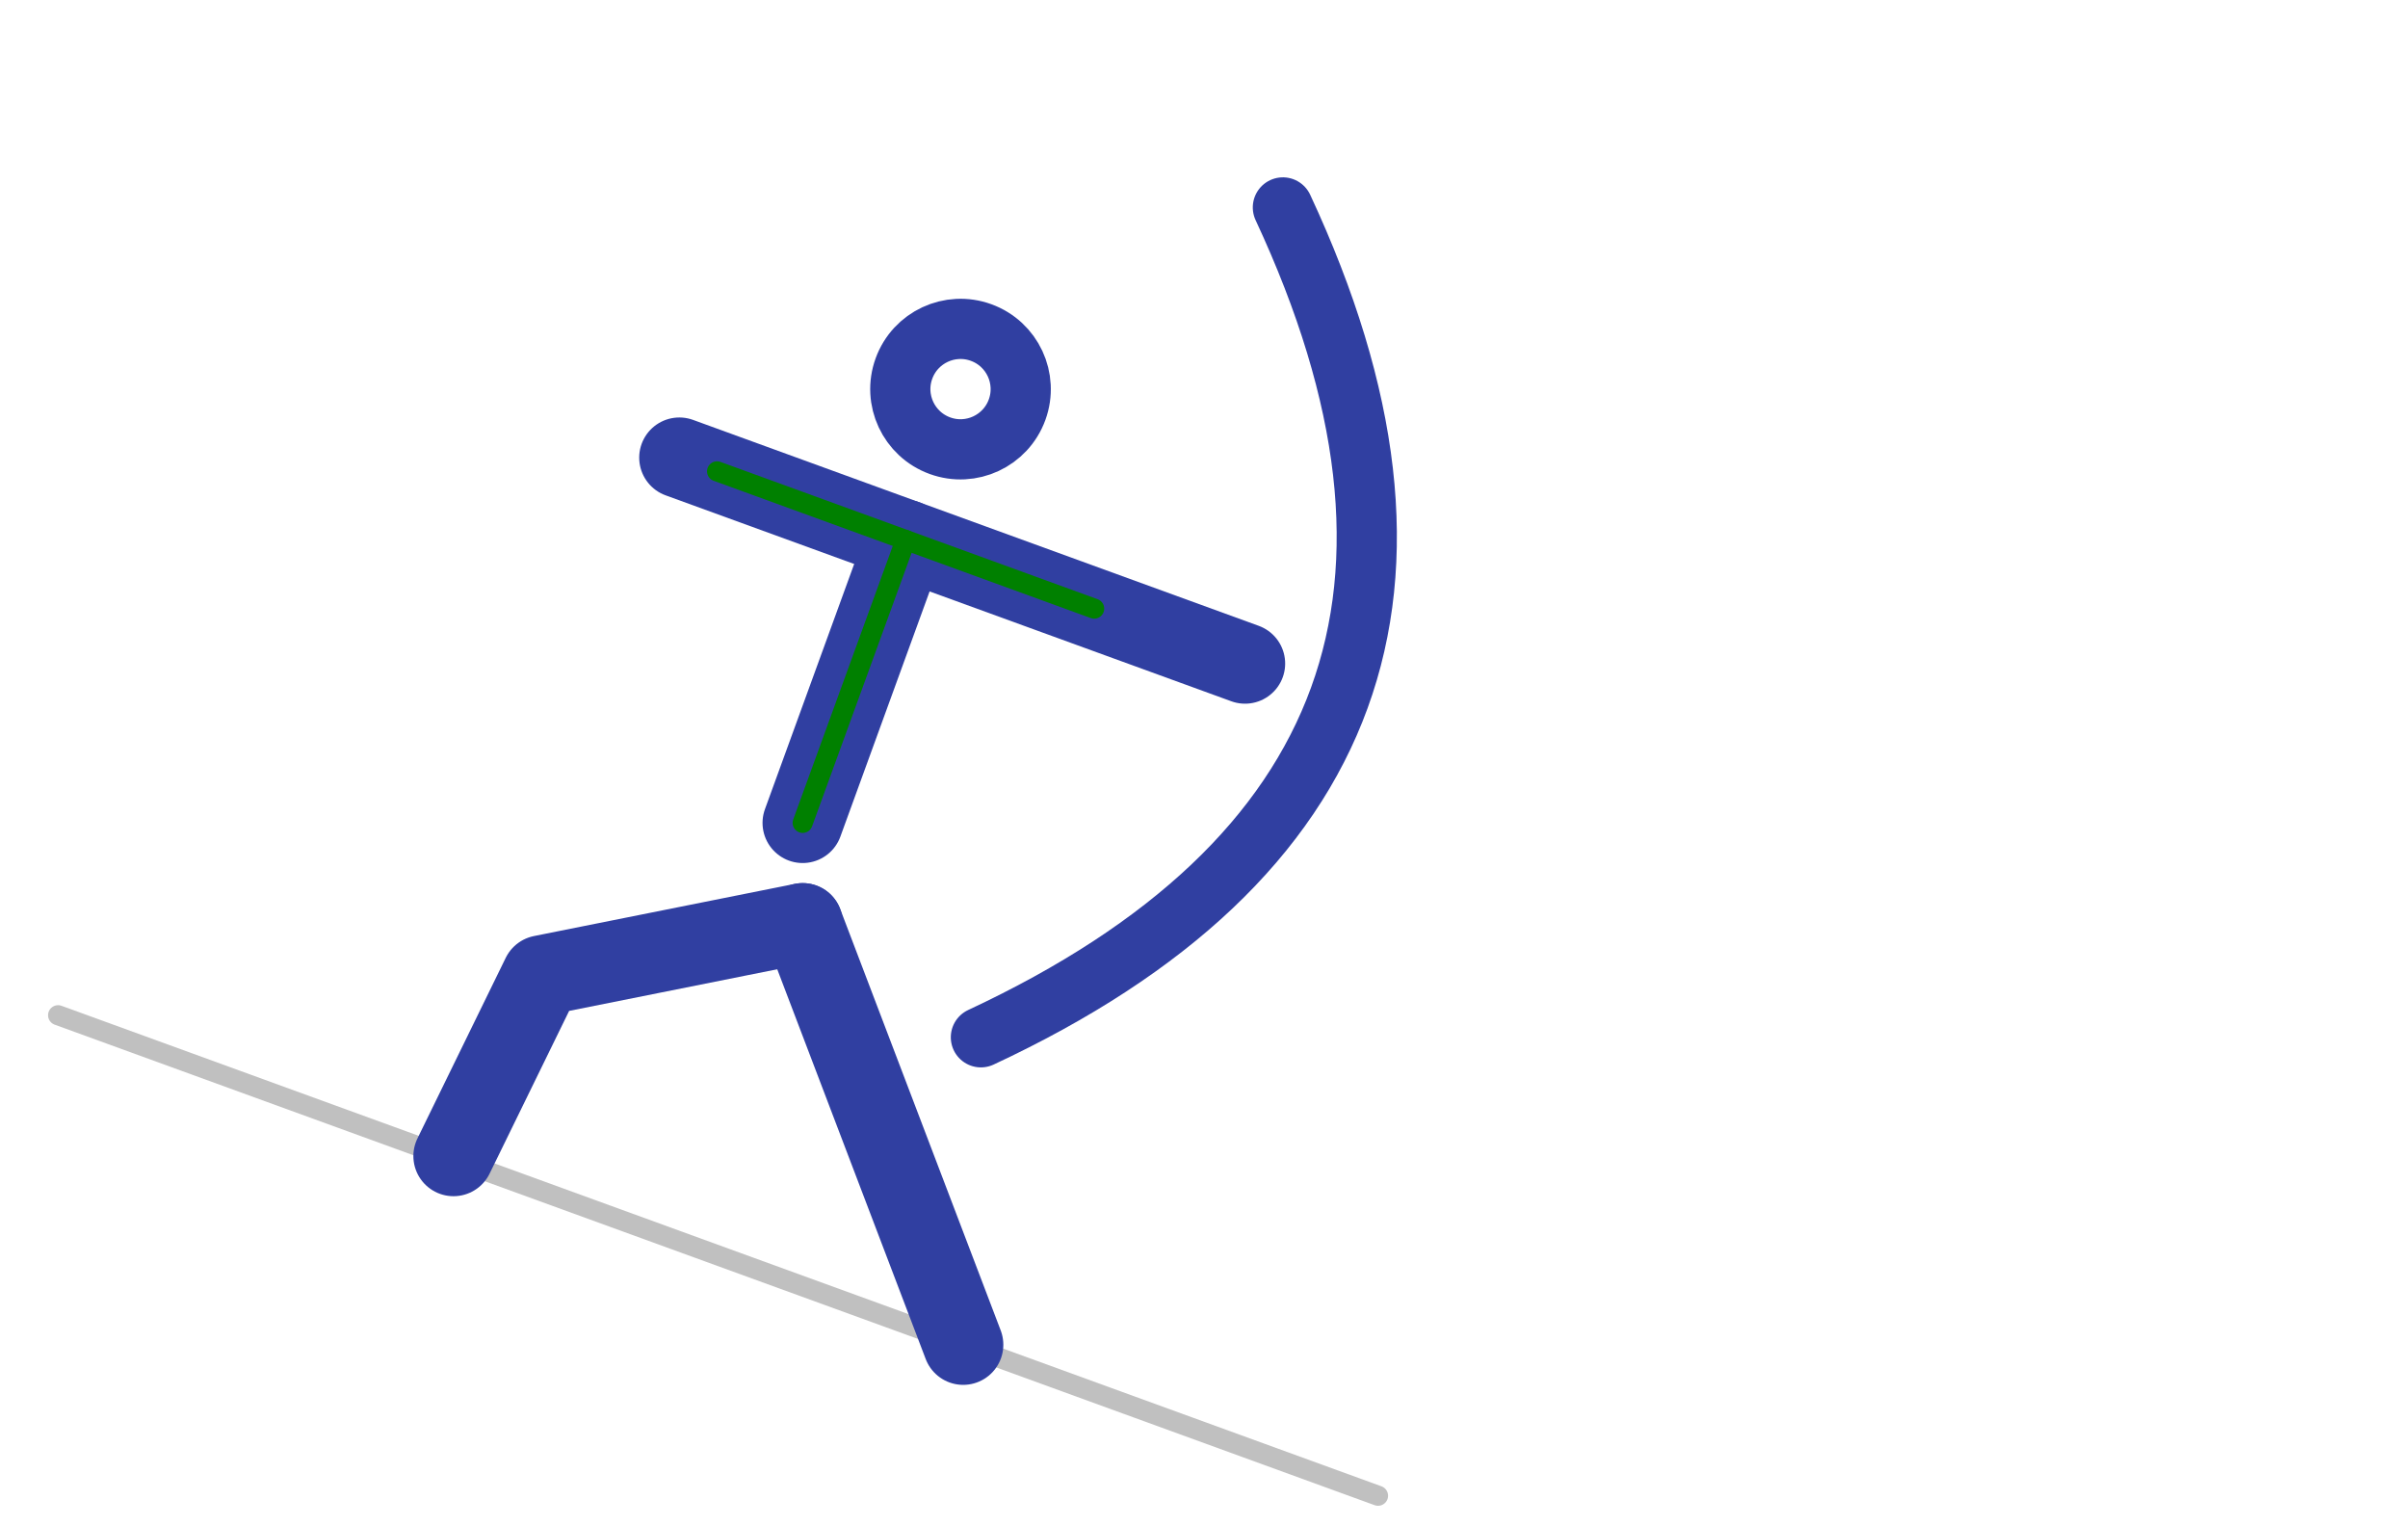
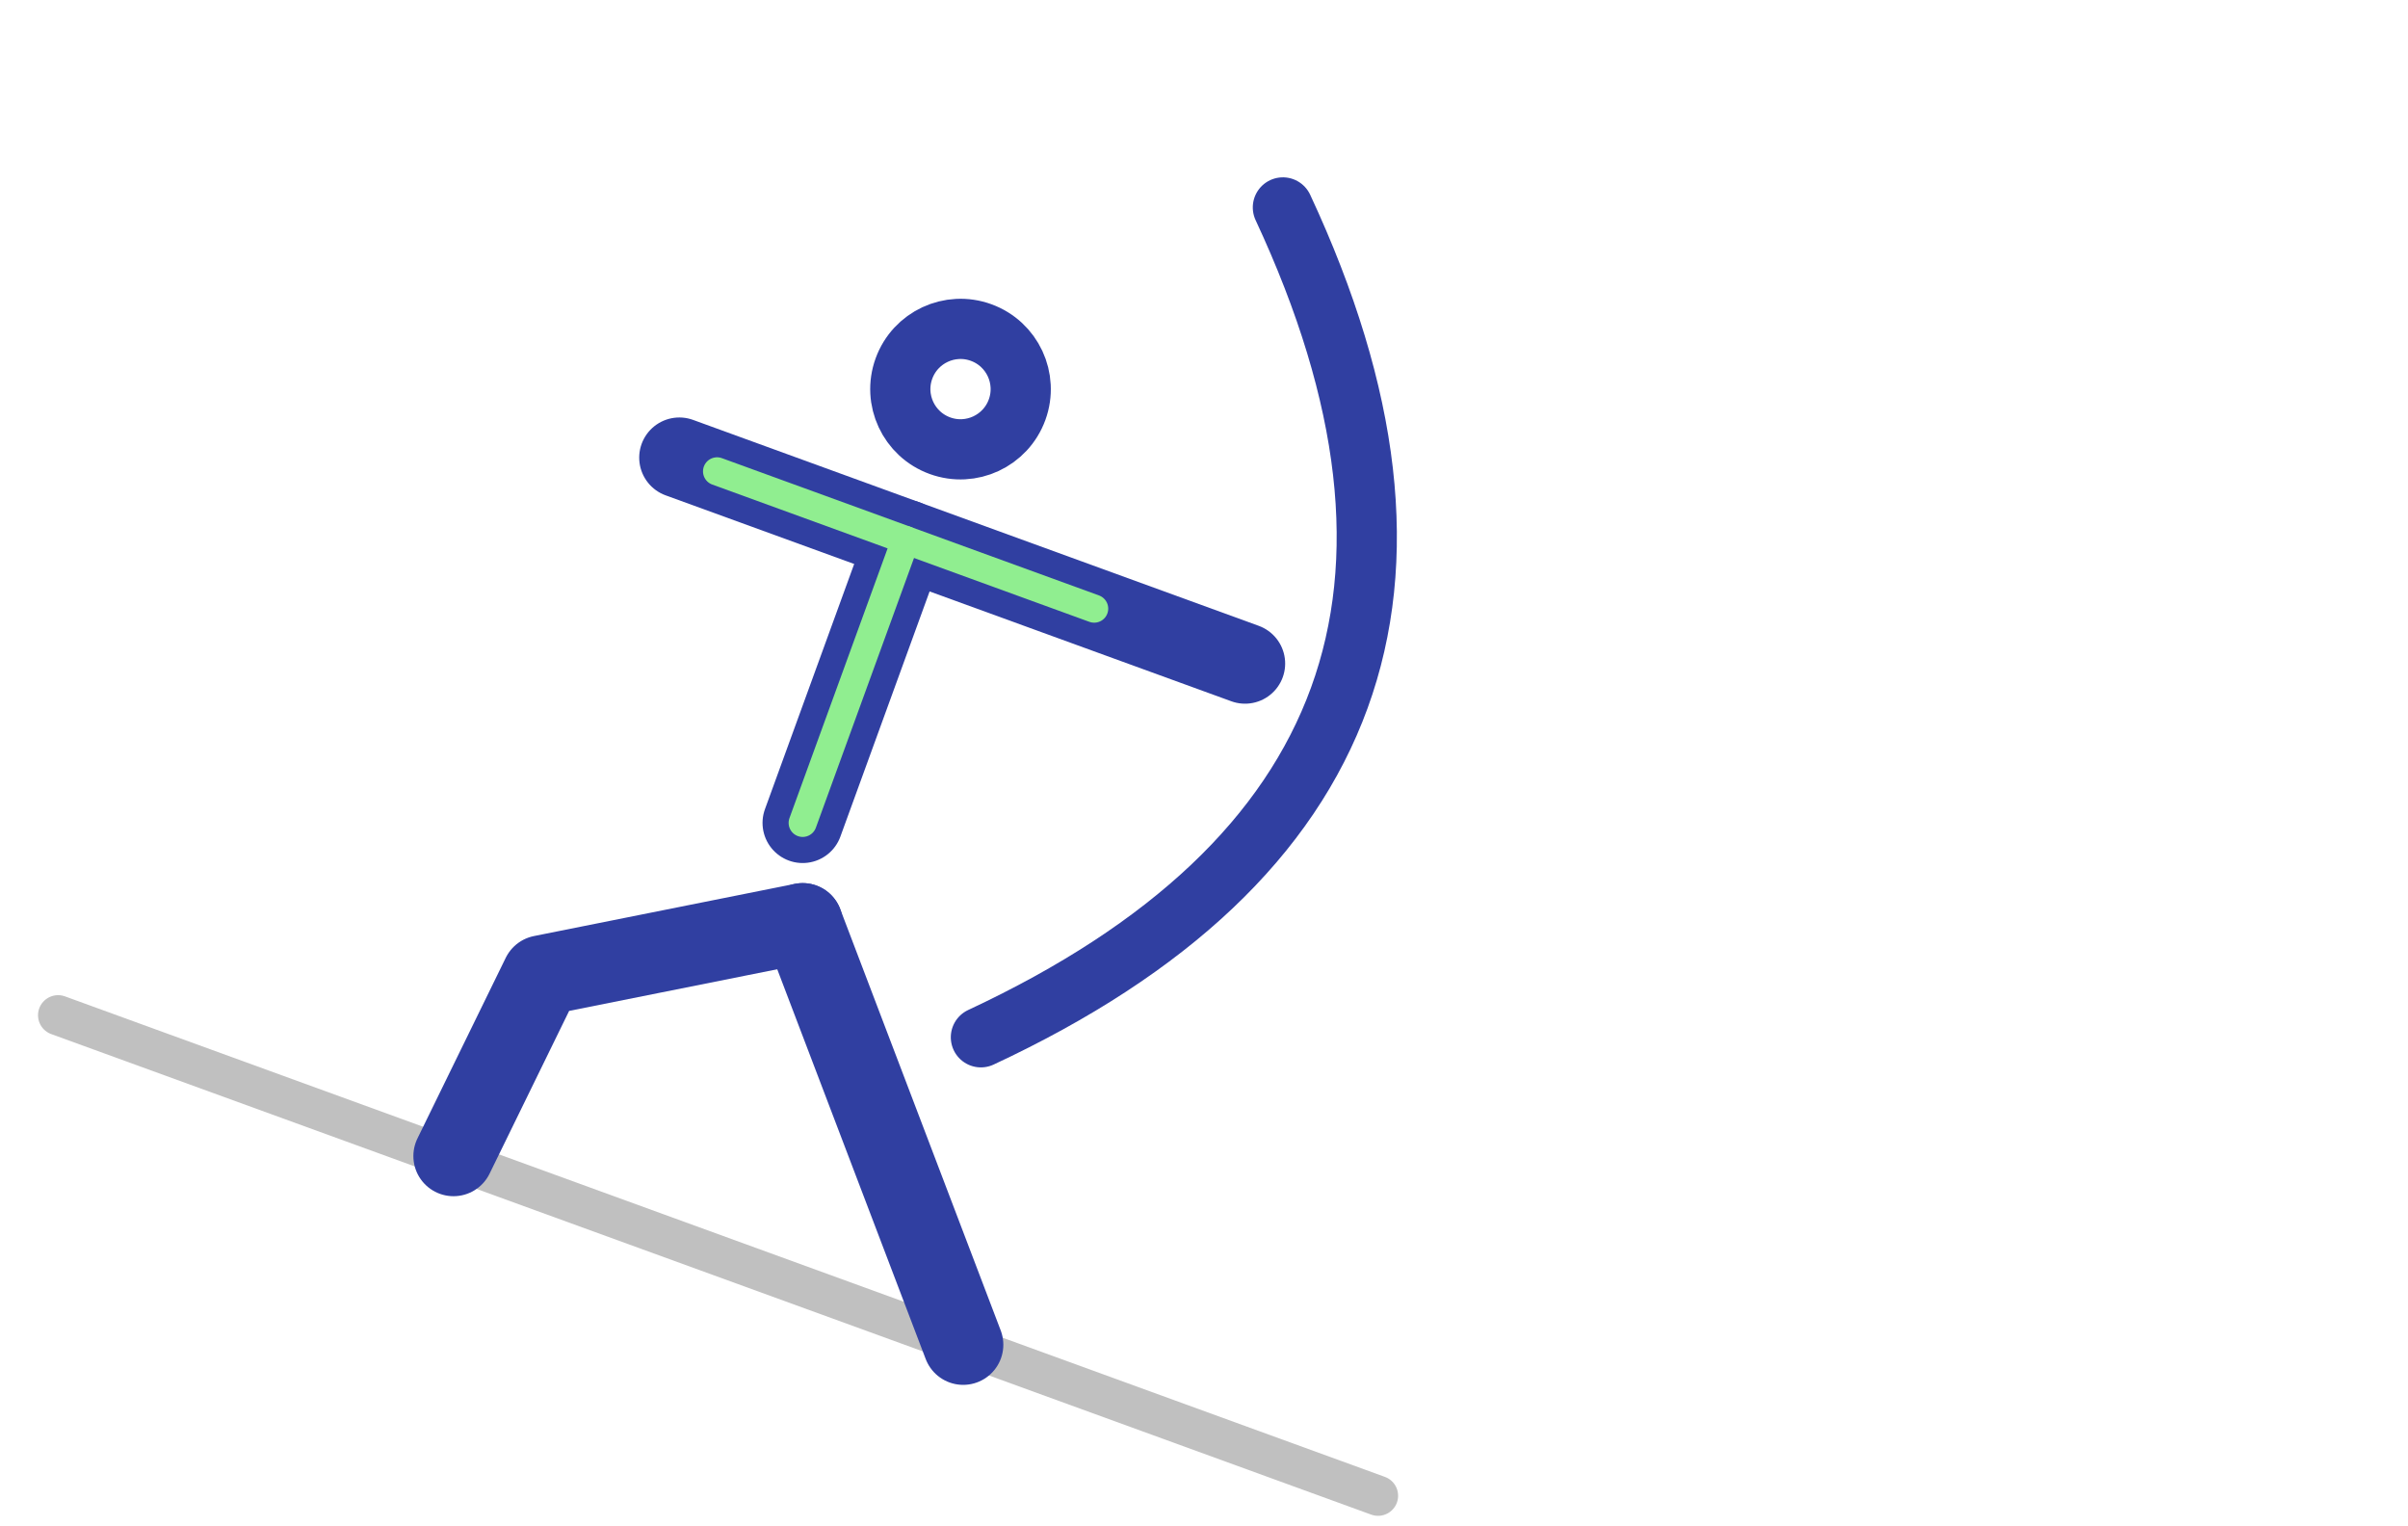
<svg xmlns="http://www.w3.org/2000/svg" viewBox="200 120 600 380">
  <g stroke="#303fa1" stroke-width="20px" fill="none" stroke-linecap="round" stroke-linejoin="round">
    <g transform="rotate(20, 400,325)">
      <circle cx="400" cy="210" r="15" stroke-width="15px" />
      <line x1="400" y1="250" x2="400" y2="325" />
      <line x1="340" y1="250" x2="490" y2="250" />
-       <line x1="400" y1="250" x2="400" y2="325" stroke="green" stroke-width="5px" />
-       <line x1="350" y1="250" x2="450" y2="250" stroke="green" stroke-width="5px" />
+       <line x1="400" y1="250" x2="400" y2="325" stroke="lightgreen" stroke-width="7px" />
+       <line x1="350" y1="250" x2="450" y2="250" stroke="lightgreen" stroke-width="7px" />
      <path d="M460,140 Q570,250 460,360 " stroke-width="15px" />
    </g>
    <g transform="rotate(20, 440,455)">
-       <line x1="200" y1="455" x2="550" y2="455" stroke="silver" stroke-width="5px" />
+       <line x1="200" y1="455" x2="550" y2="455" stroke="silver" stroke-width="10px" />
    </g>
    <polyline points="400,350 335,363 313,408 " />
    <line x1="400" y1="350" x2="440" y2="455" />
  </g>
</svg>
